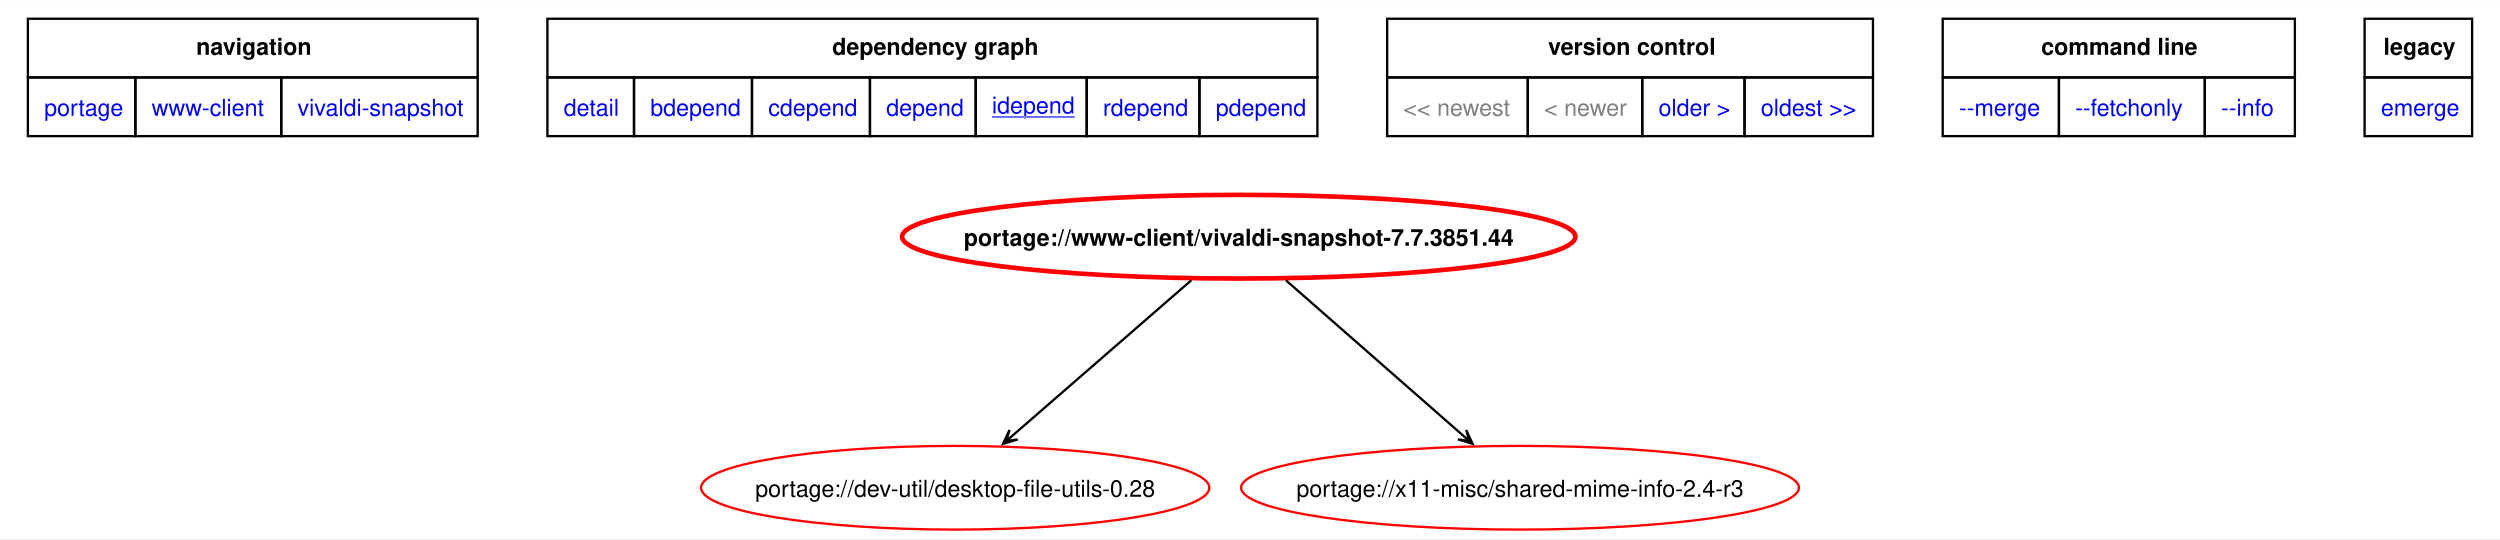
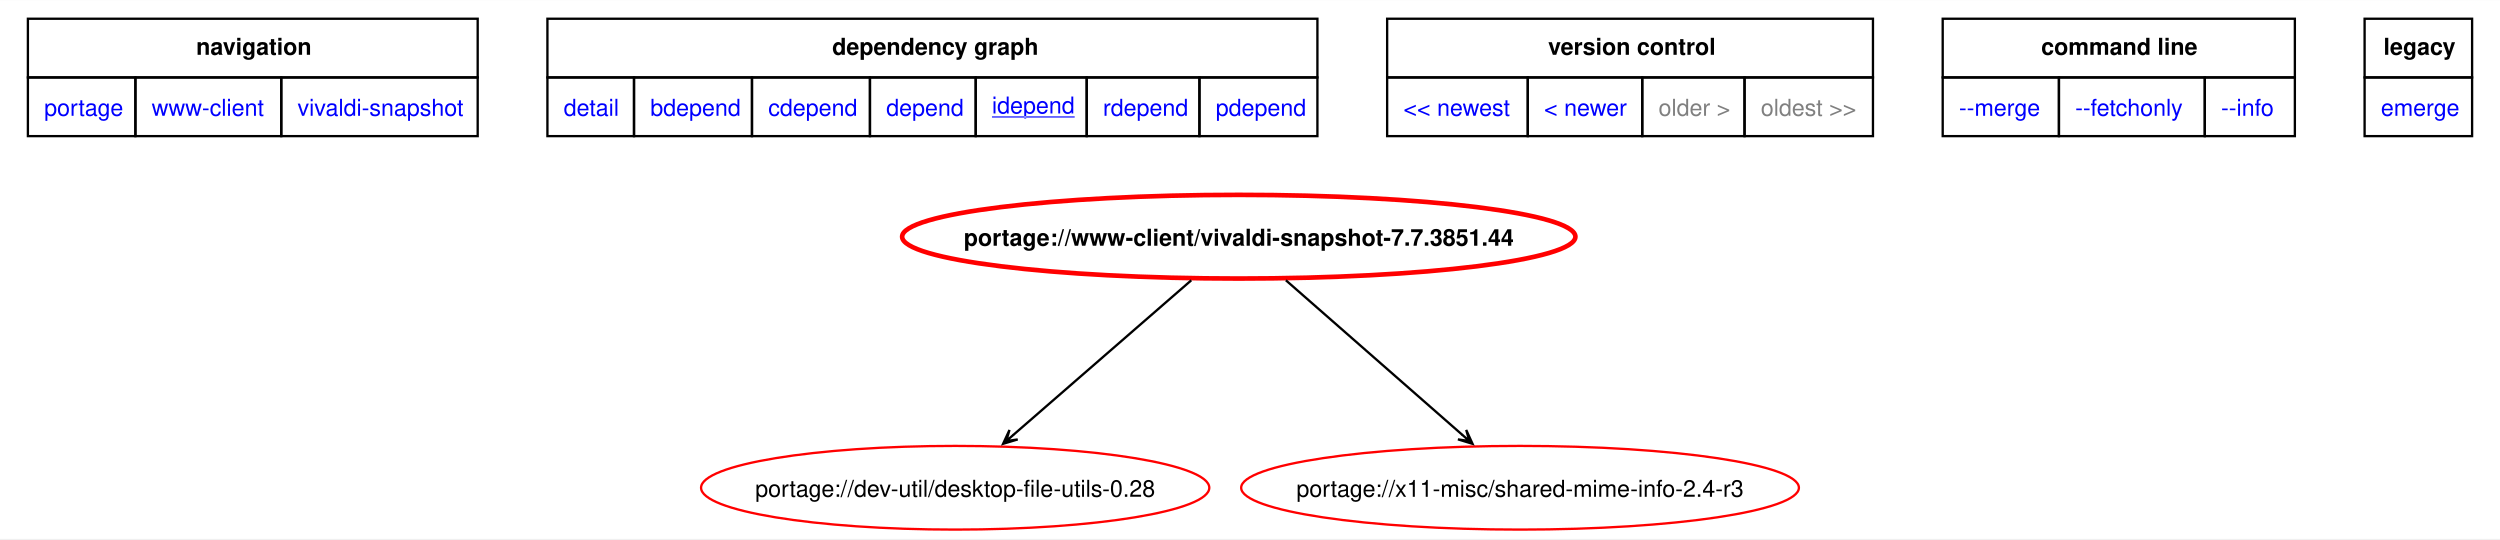
<svg xmlns="http://www.w3.org/2000/svg" xmlns:xlink="http://www.w3.org/1999/xlink" width="1076pt" height="232pt" viewBox="0.00 0.00 1075.50 231.77">
  <g id="graph0" class="graph" transform="scale(1 1) rotate(0) translate(4 227.77)">
    <polygon fill="white" stroke="none" points="-4,4 -4,-227.77 1071.5,-227.77 1071.5,4 -4,4" />
    <polygon fill="none" stroke="black" points="8,-194.52 8,-219.77 201.5,-219.77 201.5,-194.52 8,-194.52" />
    <text text-anchor="start" x="80.38" y="-204.27" font-family="Helvetica,sans-Serif" font-weight="bold" font-size="10.00">navigation</text>
    <polygon fill="none" stroke="black" points="231.5,-194.52 231.5,-219.77 562.75,-219.77 562.75,-194.52 231.5,-194.52" />
    <text text-anchor="start" x="354" y="-204.27" font-family="Helvetica,sans-Serif" font-weight="bold" font-size="10.00">dependency graph</text>
    <polygon fill="none" stroke="black" points="592.75,-194.52 592.75,-219.77 801.75,-219.77 801.75,-194.52 592.75,-194.52" />
    <text text-anchor="start" x="662" y="-204.27" font-family="Helvetica,sans-Serif" font-weight="bold" font-size="10.00">version control</text>
    <polygon fill="none" stroke="black" points="831.75,-194.52 831.75,-219.77 983.25,-219.77 983.25,-194.52 831.75,-194.52" />
    <text text-anchor="start" x="874.12" y="-204.27" font-family="Helvetica,sans-Serif" font-weight="bold" font-size="10.00">command line</text>
    <polygon fill="none" stroke="black" points="1013.25,-194.52 1013.25,-219.77 1059.5,-219.77 1059.5,-194.52 1013.25,-194.52" />
    <text text-anchor="start" x="1021.38" y="-204.27" font-family="Helvetica,sans-Serif" font-weight="bold" font-size="10.00">legacy</text>
    <g id="a_graph0_0">
      <a xlink:href="../index.html" xlink:title="repository">
        <polygon fill="none" stroke="black" points="8,-169.27 8,-194.52 54.25,-194.52 54.25,-169.27 8,-169.27" />
        <text text-anchor="start" x="15" y="-178.02" font-family="Helvetica,sans-Serif" font-size="10.00" fill="blue">portage</text>
      </a>
    </g>
    <g id="a_graph0_1">
      <a xlink:href="./index.html" xlink:title="repository">
        <polygon fill="none" stroke="black" points="54.25,-169.27 54.25,-194.52 117,-194.52 117,-169.27 54.25,-169.27" />
        <text text-anchor="start" x="61.25" y="-178.02" font-family="Helvetica,sans-Serif" font-size="10.00" fill="blue">www-client</text>
      </a>
    </g>
    <g id="a_graph0_2">
      <a xlink:href="./vivaldi-snapshot.html" xlink:title="repository">
        <polygon fill="none" stroke="black" points="117,-169.27 117,-194.52 201.5,-194.52 201.5,-169.27 117,-169.27" />
        <text text-anchor="start" x="124" y="-178.02" font-family="Helvetica,sans-Serif" font-size="10.00" fill="blue">vivaldi-snapshot</text>
      </a>
    </g>
    <g id="a_graph0_3">
      <a xlink:href="../www-client/vivaldi-snapshot-7.7.3851.44.svg" xlink:title="portage://www-client/vivaldi-snapshot-7.7.3851.44">
        <polygon fill="none" stroke="black" points="231.5,-169.27 231.5,-194.52 268.75,-194.52 268.75,-169.27 231.5,-169.27" />
        <text text-anchor="start" x="238.5" y="-178.02" font-family="Helvetica,sans-Serif" font-size="10.00" fill="blue">detail</text>
      </a>
    </g>
    <g id="a_graph0_4">
      <a xlink:href="../www-client/vivaldi-snapshot-7.7.3851.44-bdepend.svg" xlink:title="portage://www-client/vivaldi-snapshot-7.7.3851.44">
        <polygon fill="none" stroke="black" points="268.75,-169.27 268.75,-194.52 319.5,-194.52 319.5,-169.27 268.75,-169.27" />
        <text text-anchor="start" x="275.75" y="-178.02" font-family="Helvetica,sans-Serif" font-size="10.00" fill="blue">bdepend</text>
      </a>
    </g>
    <g id="a_graph0_5">
      <a xlink:href="../www-client/vivaldi-snapshot-7.7.3851.44-cdepend.svg" xlink:title="portage://www-client/vivaldi-snapshot-7.7.3851.44">
        <polygon fill="none" stroke="black" points="319.5,-169.27 319.5,-194.52 370.25,-194.52 370.25,-169.27 319.5,-169.27" />
        <text text-anchor="start" x="326.5" y="-178.02" font-family="Helvetica,sans-Serif" font-size="10.00" fill="blue">cdepend</text>
      </a>
    </g>
    <g id="a_graph0_6">
      <a xlink:href="../www-client/vivaldi-snapshot-7.7.3851.44-depend.svg" xlink:title="portage://www-client/vivaldi-snapshot-7.7.3851.44">
        <polygon fill="none" stroke="black" points="370.25,-169.27 370.25,-194.52 415.75,-194.52 415.75,-169.27 370.25,-169.27" />
        <text text-anchor="start" x="377.25" y="-178.02" font-family="Helvetica,sans-Serif" font-size="10.00" fill="blue">depend</text>
      </a>
    </g>
    <g id="a_graph0_7">
      <a xlink:href="../www-client/vivaldi-snapshot-7.7.3851.44-idepend.svg" xlink:title="portage://www-client/vivaldi-snapshot-7.7.3851.44">
        <polygon fill="none" stroke="black" points="415.75,-169.27 415.75,-194.52 463.5,-194.52 463.5,-169.27 415.75,-169.27" />
        <text text-anchor="start" x="422.75" y="-179.02" font-family="Helvetica,sans-Serif" text-decoration="underline" font-size="10.00" fill="blue">idepend</text>
      </a>
    </g>
    <g id="a_graph0_8">
      <a xlink:href="../www-client/vivaldi-snapshot-7.7.3851.44-rdepend.svg" xlink:title="portage://www-client/vivaldi-snapshot-7.7.3851.44">
        <polygon fill="none" stroke="black" points="463.5,-169.27 463.5,-194.52 512,-194.52 512,-169.27 463.5,-169.27" />
        <text text-anchor="start" x="470.5" y="-178.02" font-family="Helvetica,sans-Serif" font-size="10.00" fill="blue">rdepend</text>
      </a>
    </g>
    <g id="a_graph0_9">
      <a xlink:href="../www-client/vivaldi-snapshot-7.7.3851.44-pdepend.svg" xlink:title="portage://www-client/vivaldi-snapshot-7.7.3851.44">
        <polygon fill="none" stroke="black" points="512,-169.27 512,-194.52 562.75,-194.52 562.75,-169.27 512,-169.27" />
        <text text-anchor="start" x="519" y="-178.02" font-family="Helvetica,sans-Serif" font-size="10.00" fill="blue">pdepend</text>
      </a>
    </g>
-     <polygon fill="none" stroke="black" points="592.75,-169.27 592.75,-194.52 653.25,-194.52 653.25,-169.27 592.75,-169.27" />
-     <text text-anchor="start" x="599.75" y="-178.02" font-family="Helvetica,sans-Serif" font-size="10.00" fill="gray">&lt;&lt; newest</text>
-     <polygon fill="none" stroke="black" points="653.25,-169.27 653.25,-194.52 702.5,-194.52 702.5,-169.27 653.25,-169.27" />
-     <text text-anchor="start" x="660.25" y="-178.02" font-family="Helvetica,sans-Serif" font-size="10.00" fill="gray">&lt; newer</text>
    <g id="a_graph0_10">
-       <a xlink:href="../www-client/vivaldi-snapshot-7.7.3851.30-idepend.svg" xlink:title="portage://www-client/vivaldi-snapshot-7.7.3851.30">
-         <polygon fill="none" stroke="black" points="702.5,-169.27 702.5,-194.52 746.5,-194.52 746.5,-169.27 702.5,-169.27" />
-         <text text-anchor="start" x="709.5" y="-178.02" font-family="Helvetica,sans-Serif" font-size="10.00" fill="blue">older &gt;</text>
+       <a xlink:href="../www-client/vivaldi-snapshot-7.8.3872.3-idepend.svg" xlink:title="portage://www-client/vivaldi-snapshot-7.8.3872.3">
+         <polygon fill="none" stroke="black" points="592.75,-169.27 592.75,-194.52 653.25,-194.52 653.25,-169.27 592.75,-169.27" />
+         <text text-anchor="start" x="599.75" y="-178.02" font-family="Helvetica,sans-Serif" font-size="10.00" fill="blue">&lt;&lt; newest</text>
      </a>
    </g>
    <g id="a_graph0_11">
-       <a xlink:href="../www-client/vivaldi-snapshot-7.7.3851.30-idepend.svg" xlink:title="portage://www-client/vivaldi-snapshot-7.7.3851.30">
-         <polygon fill="none" stroke="black" points="746.5,-169.27 746.5,-194.52 801.75,-194.52 801.75,-169.27 746.5,-169.27" />
-         <text text-anchor="start" x="753.5" y="-178.02" font-family="Helvetica,sans-Serif" font-size="10.00" fill="blue">oldest &gt;&gt;</text>
+       <a xlink:href="../www-client/vivaldi-snapshot-7.8.3872.3-idepend.svg" xlink:title="portage://www-client/vivaldi-snapshot-7.8.3872.3">
+         <polygon fill="none" stroke="black" points="653.25,-169.27 653.25,-194.52 702.5,-194.52 702.5,-169.27 653.25,-169.27" />
+         <text text-anchor="start" x="660.25" y="-178.02" font-family="Helvetica,sans-Serif" font-size="10.00" fill="blue">&lt; newer</text>
      </a>
    </g>
+     <polygon fill="none" stroke="black" points="702.5,-169.27 702.5,-194.52 746.5,-194.52 746.5,-169.27 702.5,-169.27" />
+     <text text-anchor="start" x="709.5" y="-178.02" font-family="Helvetica,sans-Serif" font-size="10.00" fill="gray">older &gt;</text>
+     <polygon fill="none" stroke="black" points="746.5,-169.27 746.5,-194.52 801.75,-194.52 801.75,-169.27 746.5,-169.27" />
+     <text text-anchor="start" x="753.5" y="-178.02" font-family="Helvetica,sans-Serif" font-size="10.00" fill="gray">oldest &gt;&gt;</text>
    <g id="a_graph0_12">
      <a xlink:href="../www-client/vivaldi-snapshot-7.7.3851.44-merge.svg" xlink:title="portage://www-client/vivaldi-snapshot-7.7.3851.44">
        <polygon fill="none" stroke="black" points="831.75,-169.27 831.75,-194.52 881.75,-194.52 881.75,-169.27 831.75,-169.27" />
        <text text-anchor="start" x="838.75" y="-178.02" font-family="Helvetica,sans-Serif" font-size="10.00" fill="blue">--merge </text>
      </a>
    </g>
    <g id="a_graph0_13">
      <a xlink:href="../www-client/vivaldi-snapshot-7.7.3851.44-fetchonly.svg" xlink:title="portage://www-client/vivaldi-snapshot-7.7.3851.44">
        <polygon fill="none" stroke="black" points="881.75,-169.27 881.75,-194.52 944.5,-194.52 944.5,-169.27 881.75,-169.27" />
        <text text-anchor="start" x="888.75" y="-178.02" font-family="Helvetica,sans-Serif" font-size="10.00" fill="blue">--fetchonly </text>
      </a>
    </g>
    <g id="a_graph0_14">
      <a xlink:href="../www-client/vivaldi-snapshot-7.7.3851.44-info.svg" xlink:title="portage://www-client/vivaldi-snapshot-7.7.3851.44">
        <polygon fill="none" stroke="black" points="944.5,-169.27 944.5,-194.52 983.25,-194.52 983.25,-169.27 944.5,-169.27" />
        <text text-anchor="start" x="951.5" y="-178.02" font-family="Helvetica,sans-Serif" font-size="10.00" fill="blue">--info </text>
      </a>
    </g>
    <g id="a_graph0_15">
      <a xlink:href="../www-client/vivaldi-snapshot-7.7.3851.44-emerge.svg" xlink:title="portage://www-client/vivaldi-snapshot-7.7.3851.44">
        <polygon fill="none" stroke="black" points="1013.25,-169.27 1013.25,-194.52 1059.5,-194.52 1059.5,-169.27 1013.25,-169.27" />
        <text text-anchor="start" x="1020.25" y="-178.02" font-family="Helvetica,sans-Serif" font-size="10.00" fill="blue">emerge</text>
      </a>
    </g>
    <g id="node2" class="node">
      <g id="a_node2">
        <a xlink:href="../www-client/vivaldi-snapshot-7.7.3851.44-idepend.svg" xlink:title="portage://www-client/vivaldi-snapshot-7.7.3851.44">
          <ellipse fill="none" stroke="red" stroke-width="2" cx="528.92" cy="-126" rx="144.82" ry="18" />
          <text text-anchor="middle" x="528.92" y="-122.12" font-family="Helvetica,sans-Serif" font-weight="bold" font-size="10.00">portage://www-client/vivaldi-snapshot-7.7.3851.44</text>
        </a>
      </g>
    </g>
    <g id="node3" class="node">
      <g id="a_node3">
        <a xlink:href="../dev-util/desktop-file-utils-0.28-idepend.svg" xlink:title="portage://dev-util/desktop-file-utils-0.28">
          <ellipse fill="none" stroke="red" cx="406.92" cy="-18" rx="109.32" ry="18" />
          <text text-anchor="middle" x="406.92" y="-14.12" font-family="Helvetica,sans-Serif" font-size="10.00">portage://dev-util/desktop-file-utils-0.28</text>
        </a>
      </g>
    </g>
    <g id="edge2" class="edge">
      <path fill="none" stroke="black" d="M508.5,-107.26C487.4,-88.92 454.45,-60.29 431.83,-40.64" />
      <polygon fill="black" stroke="black" points="427.52,-36.9 433.82,-38.79 428.87,-38.06 432.05,-40.83 432.05,-40.83 432.05,-40.83 428.87,-38.06 430.28,-42.87 427.52,-36.9" />
    </g>
    <g id="node4" class="node">
      <g id="a_node4">
        <a xlink:href="../x11-misc/shared-mime-info-2.4-r3-idepend.svg" xlink:title="portage://x11-misc/shared-mime-info-2.4-r3">
          <ellipse fill="none" stroke="red" cx="649.92" cy="-18" rx="119.97" ry="18" />
          <text text-anchor="middle" x="649.92" y="-14.12" font-family="Helvetica,sans-Serif" font-size="10.00">portage://x11-misc/shared-mime-info-2.4-r3</text>
        </a>
      </g>
    </g>
    <g id="edge3" class="edge">
      <path fill="none" stroke="black" d="M549.18,-107.26C570.1,-88.92 602.79,-60.29 625.22,-40.64" />
      <polygon fill="black" stroke="black" points="629.49,-36.9 626.76,-42.88 628.15,-38.07 624.98,-40.85 624.98,-40.85 624.98,-40.85 628.15,-38.07 623.2,-38.82 629.49,-36.9" />
    </g>
  </g>
</svg>
